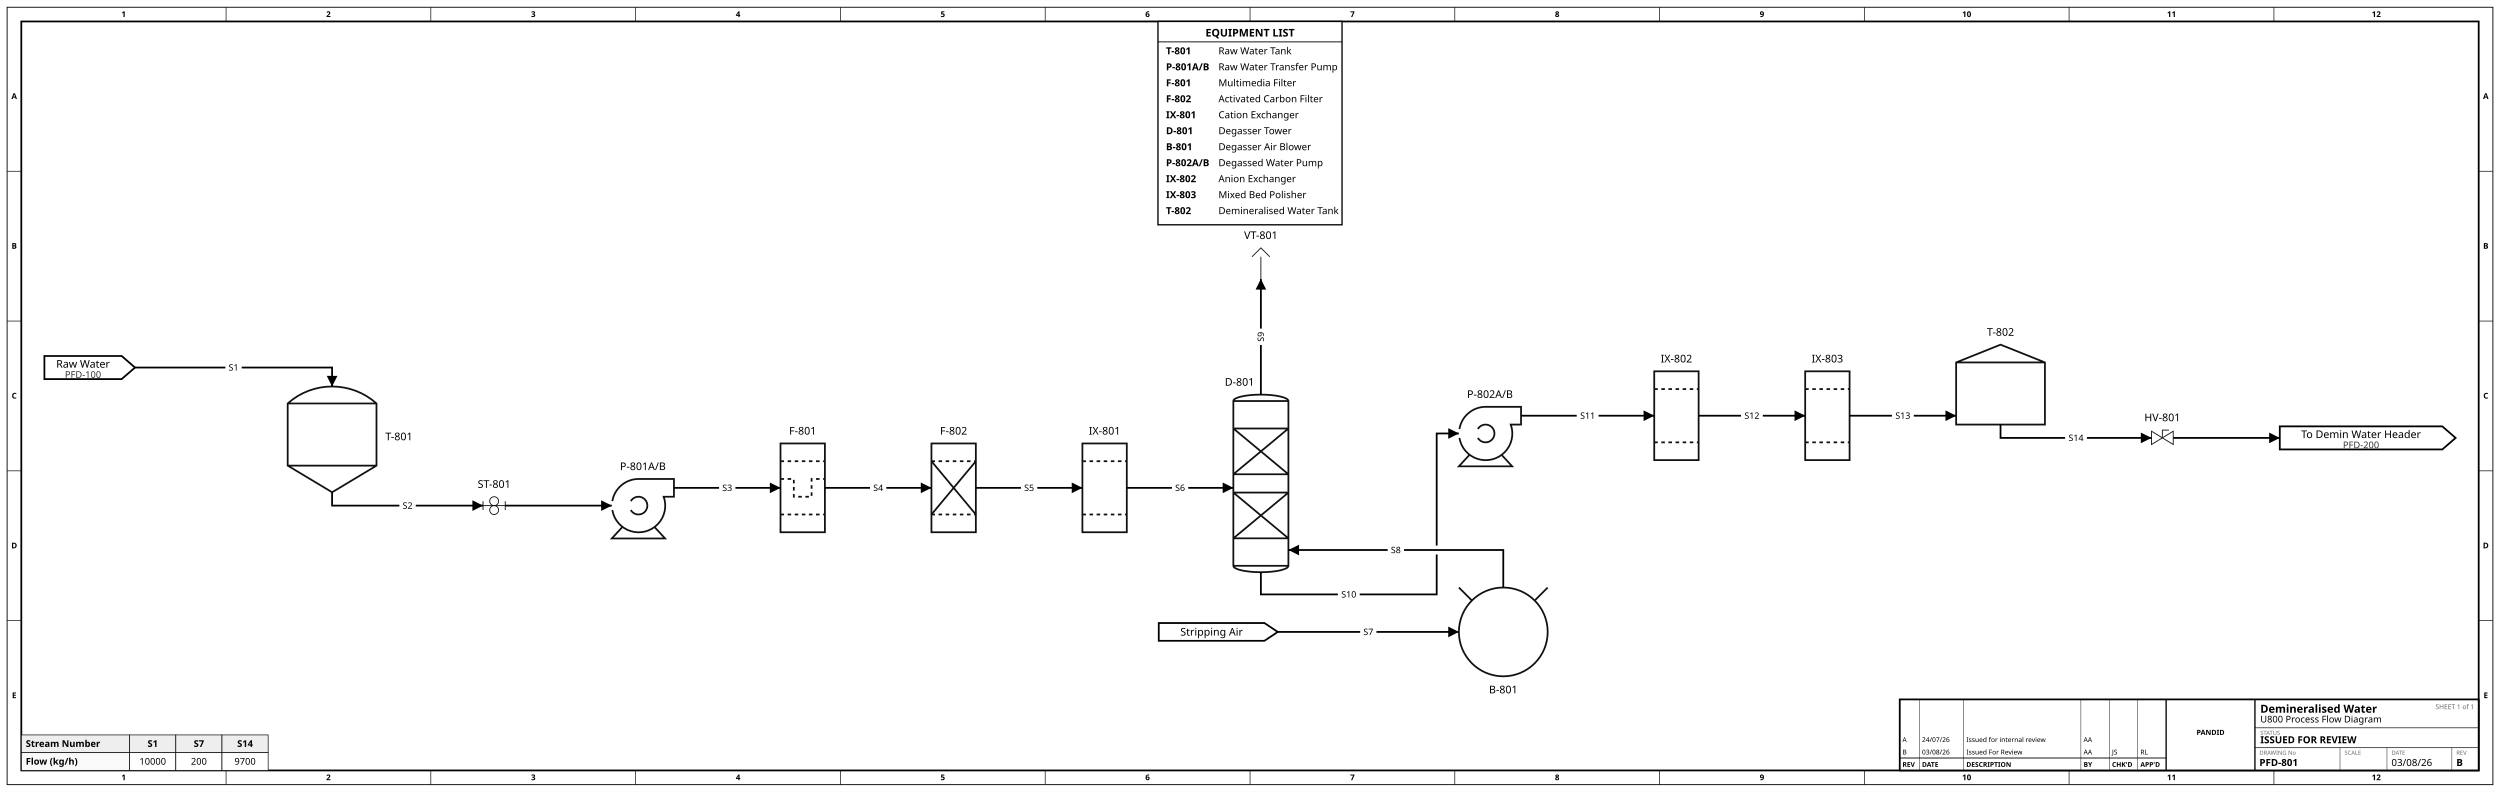
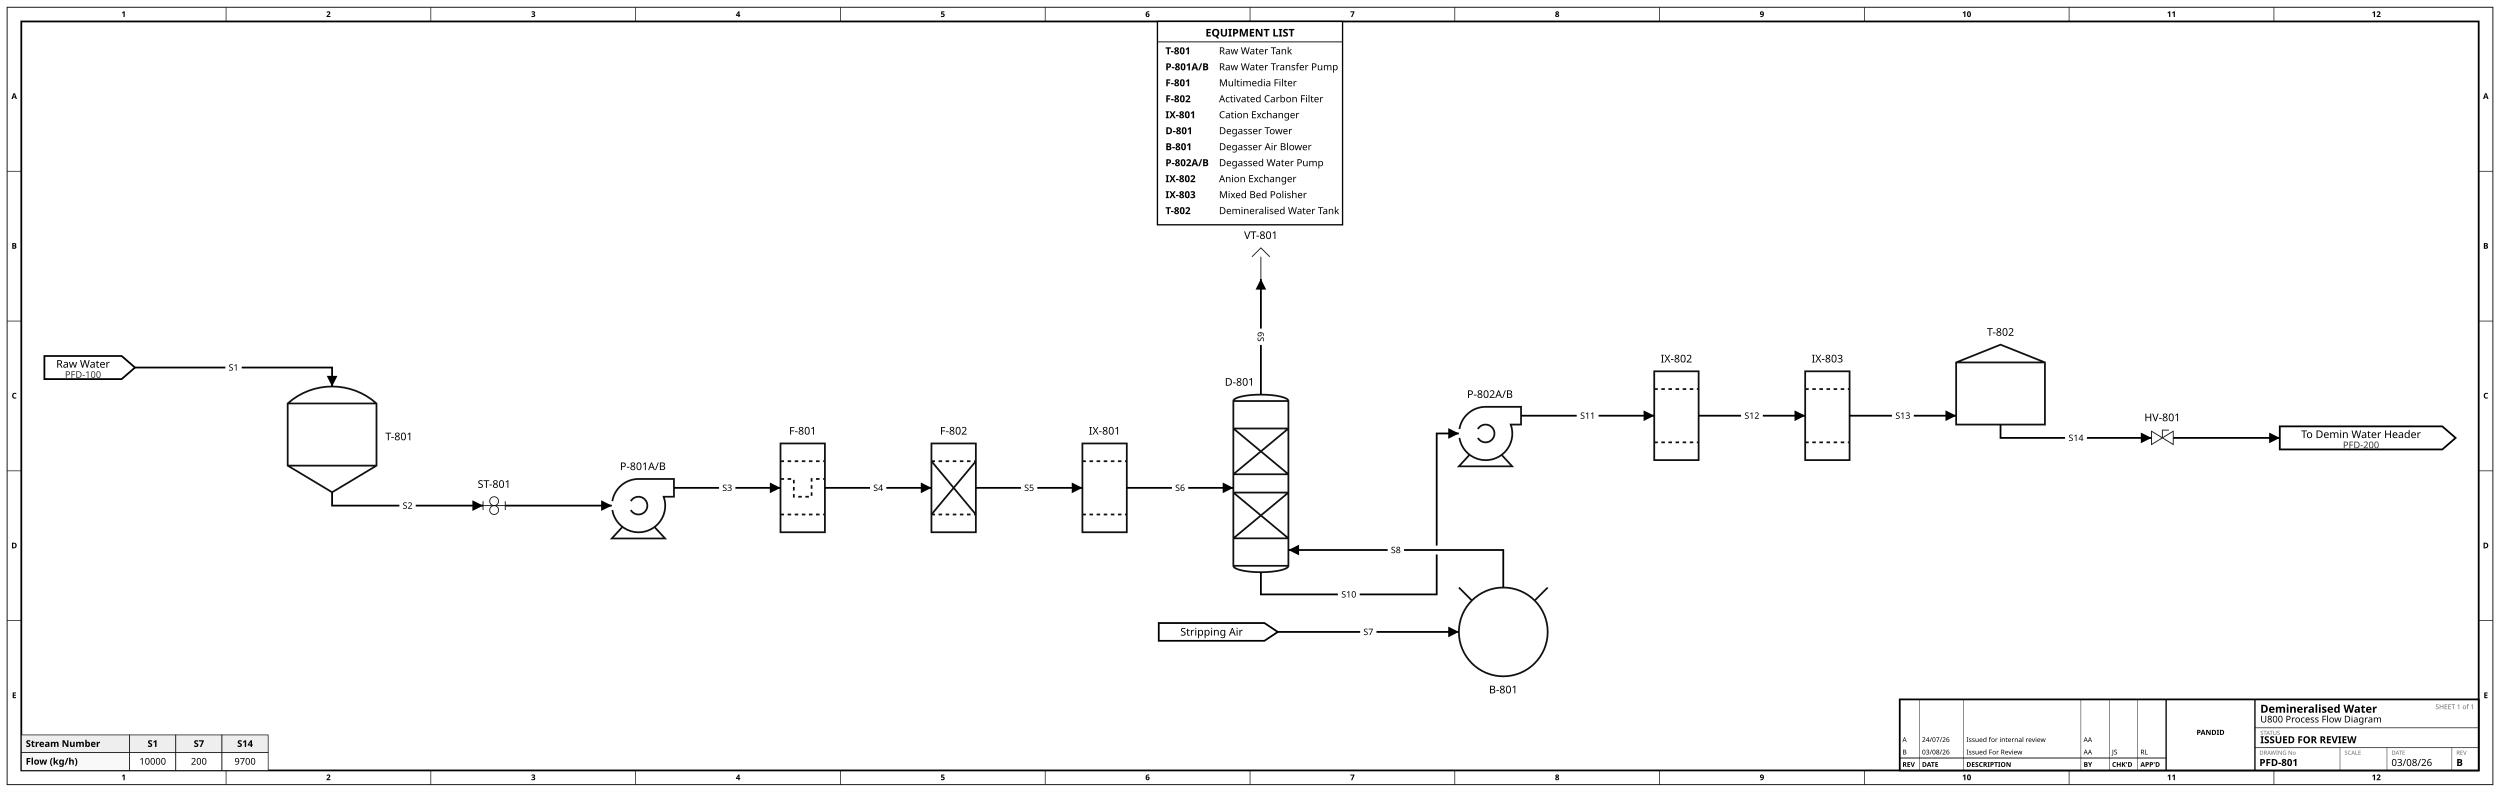
<svg xmlns="http://www.w3.org/2000/svg" width="2816" height="892" viewBox="-52.0 -221.5 2815.5 891.5">
  <rect x="-52.0" y="-221.5" width="2815.5" height="891.5" fill="white" />
  <rect x="-44.0" y="-213.5" width="2799.5" height="875.5" fill="none" stroke="black" stroke-width="1" />
  <rect x="-28.0" y="-197.5" width="2767.5" height="843.5" fill="none" stroke="black" stroke-width="2" />
  <text x="87.3" y="-202.5" font-family="sans-serif" font-size="9.0" text-anchor="middle" font-weight="bold" fill="black">1</text>
  <text x="87.3" y="657.0" font-family="sans-serif" font-size="9.0" text-anchor="middle" font-weight="bold" fill="black">1</text>
  <line x1="202.6" y1="-213.5" x2="202.6" y2="-197.5" stroke="black" stroke-width="0.75" />
  <line x1="202.6" y1="646.0" x2="202.6" y2="662.0" stroke="black" stroke-width="0.75" />
  <text x="317.9" y="-202.5" font-family="sans-serif" font-size="9.0" text-anchor="middle" font-weight="bold" fill="black">2</text>
  <text x="317.9" y="657.0" font-family="sans-serif" font-size="9.0" text-anchor="middle" font-weight="bold" fill="black">2</text>
  <line x1="433.2" y1="-213.5" x2="433.2" y2="-197.5" stroke="black" stroke-width="0.75" />
  <line x1="433.2" y1="646.0" x2="433.2" y2="662.0" stroke="black" stroke-width="0.75" />
  <text x="548.6" y="-202.5" font-family="sans-serif" font-size="9.0" text-anchor="middle" font-weight="bold" fill="black">3</text>
  <text x="548.6" y="657.0" font-family="sans-serif" font-size="9.0" text-anchor="middle" font-weight="bold" fill="black">3</text>
  <line x1="663.9" y1="-213.5" x2="663.9" y2="-197.5" stroke="black" stroke-width="0.75" />
  <line x1="663.9" y1="646.0" x2="663.9" y2="662.0" stroke="black" stroke-width="0.75" />
  <text x="779.2" y="-202.5" font-family="sans-serif" font-size="9.0" text-anchor="middle" font-weight="bold" fill="black">4</text>
  <text x="779.2" y="657.0" font-family="sans-serif" font-size="9.0" text-anchor="middle" font-weight="bold" fill="black">4</text>
  <line x1="894.5" y1="-213.5" x2="894.5" y2="-197.5" stroke="black" stroke-width="0.75" />
  <line x1="894.5" y1="646.0" x2="894.5" y2="662.0" stroke="black" stroke-width="0.75" />
  <text x="1009.8" y="-202.5" font-family="sans-serif" font-size="9.0" text-anchor="middle" font-weight="bold" fill="black">5</text>
  <text x="1009.8" y="657.0" font-family="sans-serif" font-size="9.0" text-anchor="middle" font-weight="bold" fill="black">5</text>
  <line x1="1125.1" y1="-213.5" x2="1125.1" y2="-197.5" stroke="black" stroke-width="0.75" />
  <line x1="1125.1" y1="646.0" x2="1125.1" y2="662.0" stroke="black" stroke-width="0.75" />
  <text x="1240.4" y="-202.5" font-family="sans-serif" font-size="9.0" text-anchor="middle" font-weight="bold" fill="black">6</text>
  <text x="1240.4" y="657.0" font-family="sans-serif" font-size="9.0" text-anchor="middle" font-weight="bold" fill="black">6</text>
  <line x1="1355.8" y1="-213.5" x2="1355.8" y2="-197.5" stroke="black" stroke-width="0.75" />
  <line x1="1355.8" y1="646.0" x2="1355.8" y2="662.0" stroke="black" stroke-width="0.75" />
  <text x="1471.1" y="-202.5" font-family="sans-serif" font-size="9.0" text-anchor="middle" font-weight="bold" fill="black">7</text>
  <text x="1471.1" y="657.0" font-family="sans-serif" font-size="9.0" text-anchor="middle" font-weight="bold" fill="black">7</text>
  <line x1="1586.4" y1="-213.5" x2="1586.4" y2="-197.5" stroke="black" stroke-width="0.75" />
  <line x1="1586.4" y1="646.0" x2="1586.4" y2="662.0" stroke="black" stroke-width="0.75" />
  <text x="1701.7" y="-202.5" font-family="sans-serif" font-size="9.0" text-anchor="middle" font-weight="bold" fill="black">8</text>
  <text x="1701.7" y="657.0" font-family="sans-serif" font-size="9.0" text-anchor="middle" font-weight="bold" fill="black">8</text>
  <line x1="1817.0" y1="-213.5" x2="1817.0" y2="-197.5" stroke="black" stroke-width="0.75" />
  <line x1="1817.0" y1="646.0" x2="1817.0" y2="662.0" stroke="black" stroke-width="0.75" />
  <text x="1932.3" y="-202.5" font-family="sans-serif" font-size="9.0" text-anchor="middle" font-weight="bold" fill="black">9</text>
  <text x="1932.3" y="657.0" font-family="sans-serif" font-size="9.0" text-anchor="middle" font-weight="bold" fill="black">9</text>
  <line x1="2047.6" y1="-213.5" x2="2047.6" y2="-197.5" stroke="black" stroke-width="0.75" />
  <line x1="2047.6" y1="646.0" x2="2047.6" y2="662.0" stroke="black" stroke-width="0.75" />
  <text x="2162.9" y="-202.5" font-family="sans-serif" font-size="9.0" text-anchor="middle" font-weight="bold" fill="black">10</text>
  <text x="2162.9" y="657.0" font-family="sans-serif" font-size="9.0" text-anchor="middle" font-weight="bold" fill="black">10</text>
  <line x1="2278.2" y1="-213.5" x2="2278.2" y2="-197.5" stroke="black" stroke-width="0.75" />
  <line x1="2278.2" y1="646.0" x2="2278.2" y2="662.0" stroke="black" stroke-width="0.75" />
  <text x="2393.6" y="-202.5" font-family="sans-serif" font-size="9.0" text-anchor="middle" font-weight="bold" fill="black">11</text>
  <text x="2393.6" y="657.0" font-family="sans-serif" font-size="9.0" text-anchor="middle" font-weight="bold" fill="black">11</text>
  <line x1="2508.9" y1="-213.5" x2="2508.9" y2="-197.5" stroke="black" stroke-width="0.75" />
  <line x1="2508.9" y1="646.0" x2="2508.9" y2="662.0" stroke="black" stroke-width="0.75" />
  <text x="2624.2" y="-202.5" font-family="sans-serif" font-size="9.0" text-anchor="middle" font-weight="bold" fill="black">12</text>
  <text x="2624.2" y="657.0" font-family="sans-serif" font-size="9.0" text-anchor="middle" font-weight="bold" fill="black">12</text>
  <text x="-36.0" y="-110.2" font-family="sans-serif" font-size="9.0" text-anchor="middle" font-weight="bold" fill="black">A</text>
  <text x="2747.5" y="-110.2" font-family="sans-serif" font-size="9.0" text-anchor="middle" font-weight="bold" fill="black">A</text>
  <line x1="-44.0" y1="-28.8" x2="-28.0" y2="-28.8" stroke="black" stroke-width="0.75" />
  <line x1="2739.5" y1="-28.8" x2="2755.5" y2="-28.8" stroke="black" stroke-width="0.75" />
  <text x="-36.0" y="58.5" font-family="sans-serif" font-size="9.0" text-anchor="middle" font-weight="bold" fill="black">B</text>
  <text x="2747.5" y="58.5" font-family="sans-serif" font-size="9.0" text-anchor="middle" font-weight="bold" fill="black">B</text>
  <line x1="-44.0" y1="139.9" x2="-28.0" y2="139.9" stroke="black" stroke-width="0.75" />
  <line x1="2739.5" y1="139.9" x2="2755.5" y2="139.9" stroke="black" stroke-width="0.75" />
  <text x="-36.0" y="227.2" font-family="sans-serif" font-size="9.0" text-anchor="middle" font-weight="bold" fill="black">C</text>
  <text x="2747.5" y="227.2" font-family="sans-serif" font-size="9.0" text-anchor="middle" font-weight="bold" fill="black">C</text>
  <line x1="-44.0" y1="308.6" x2="-28.0" y2="308.6" stroke="black" stroke-width="0.75" />
  <line x1="2739.5" y1="308.6" x2="2755.5" y2="308.6" stroke="black" stroke-width="0.75" />
  <text x="-36.0" y="395.9" font-family="sans-serif" font-size="9.0" text-anchor="middle" font-weight="bold" fill="black">D</text>
  <text x="2747.5" y="395.9" font-family="sans-serif" font-size="9.0" text-anchor="middle" font-weight="bold" fill="black">D</text>
  <line x1="-44.0" y1="477.3" x2="-28.0" y2="477.3" stroke="black" stroke-width="0.75" />
  <line x1="2739.5" y1="477.3" x2="2755.5" y2="477.3" stroke="black" stroke-width="0.75" />
  <text x="-36.0" y="564.6" font-family="sans-serif" font-size="9.0" text-anchor="middle" font-weight="bold" fill="black">E</text>
  <text x="2747.5" y="564.6" font-family="sans-serif" font-size="9.0" text-anchor="middle" font-weight="bold" fill="black">E</text>
-   <rect x="1252.1" y="-197.5" width="207.3" height="229.0" fill="white" stroke="black" stroke-width="1.5" />
+   <rect x="1251.5" y="-197.5" width="208.5" height="229.0" fill="white" stroke="black" stroke-width="1.5" />
  <text x="1355.8" y="-180.5" font-family="sans-serif" font-size="12.0" text-anchor="middle" font-weight="bold" fill="black">EQUIPMENT LIST</text>
-   <line x1="1252.1" y1="-174.5" x2="1459.4" y2="-174.5" stroke="black" stroke-width="1" />
-   <text x="1261.1" y="-160.5" font-family="sans-serif" font-size="11.0" text-anchor="start" font-weight="bold" fill="black">T-801</text>
-   <text x="1320.2" y="-160.5" font-family="sans-serif" font-size="11.0" text-anchor="start" fill="black">Raw Water Tank</text>
-   <text x="1261.1" y="-142.5" font-family="sans-serif" font-size="11.0" text-anchor="start" font-weight="bold" fill="black">P-801A/B</text>
-   <text x="1320.2" y="-142.5" font-family="sans-serif" font-size="11.0" text-anchor="start" fill="black">Raw Water Transfer Pump</text>
-   <text x="1261.1" y="-124.5" font-family="sans-serif" font-size="11.0" text-anchor="start" font-weight="bold" fill="black">F-801</text>
-   <text x="1320.2" y="-124.5" font-family="sans-serif" font-size="11.0" text-anchor="start" fill="black">Multimedia Filter</text>
-   <text x="1261.1" y="-106.5" font-family="sans-serif" font-size="11.0" text-anchor="start" font-weight="bold" fill="black">F-802</text>
-   <text x="1320.2" y="-106.5" font-family="sans-serif" font-size="11.0" text-anchor="start" fill="black">Activated Carbon Filter</text>
-   <text x="1261.1" y="-88.5" font-family="sans-serif" font-size="11.0" text-anchor="start" font-weight="bold" fill="black">IX-801</text>
-   <text x="1320.2" y="-88.5" font-family="sans-serif" font-size="11.0" text-anchor="start" fill="black">Cation Exchanger</text>
-   <text x="1261.1" y="-70.5" font-family="sans-serif" font-size="11.0" text-anchor="start" font-weight="bold" fill="black">D-801</text>
-   <text x="1320.2" y="-70.5" font-family="sans-serif" font-size="11.0" text-anchor="start" fill="black">Degasser Tower</text>
-   <text x="1261.1" y="-52.5" font-family="sans-serif" font-size="11.0" text-anchor="start" font-weight="bold" fill="black">B-801</text>
-   <text x="1320.2" y="-52.5" font-family="sans-serif" font-size="11.0" text-anchor="start" fill="black">Degasser Air Blower</text>
-   <text x="1261.1" y="-34.5" font-family="sans-serif" font-size="11.0" text-anchor="start" font-weight="bold" fill="black">P-802A/B</text>
-   <text x="1320.2" y="-34.5" font-family="sans-serif" font-size="11.0" text-anchor="start" fill="black">Degassed Water Pump</text>
-   <text x="1261.1" y="-16.5" font-family="sans-serif" font-size="11.0" text-anchor="start" font-weight="bold" fill="black">IX-802</text>
-   <text x="1320.2" y="-16.5" font-family="sans-serif" font-size="11.0" text-anchor="start" fill="black">Anion Exchanger</text>
-   <text x="1261.1" y="1.5" font-family="sans-serif" font-size="11.0" text-anchor="start" font-weight="bold" fill="black">IX-803</text>
-   <text x="1320.2" y="1.5" font-family="sans-serif" font-size="11.0" text-anchor="start" fill="black">Mixed Bed Polisher</text>
-   <text x="1261.1" y="19.5" font-family="sans-serif" font-size="11.0" text-anchor="start" font-weight="bold" fill="black">T-802</text>
-   <text x="1320.2" y="19.5" font-family="sans-serif" font-size="11.0" text-anchor="start" fill="black">Demineralised Water Tank</text>
+   <line x1="1251.5" y1="-174.5" x2="1460.0" y2="-174.5" stroke="black" stroke-width="1" />
+   <text x="1260.5" y="-160.5" font-family="sans-serif" font-size="11.0" text-anchor="start" font-weight="bold" fill="black">T-801</text>
+   <text x="1320.8" y="-160.5" font-family="sans-serif" font-size="11.0" text-anchor="start" fill="black">Raw Water Tank</text>
+   <text x="1260.5" y="-142.5" font-family="sans-serif" font-size="11.0" text-anchor="start" font-weight="bold" fill="black">P-801A/B</text>
+   <text x="1320.8" y="-142.5" font-family="sans-serif" font-size="11.0" text-anchor="start" fill="black">Raw Water Transfer Pump</text>
+   <text x="1260.5" y="-124.5" font-family="sans-serif" font-size="11.0" text-anchor="start" font-weight="bold" fill="black">F-801</text>
+   <text x="1320.8" y="-124.5" font-family="sans-serif" font-size="11.0" text-anchor="start" fill="black">Multimedia Filter</text>
+   <text x="1260.5" y="-106.5" font-family="sans-serif" font-size="11.0" text-anchor="start" font-weight="bold" fill="black">F-802</text>
+   <text x="1320.8" y="-106.5" font-family="sans-serif" font-size="11.0" text-anchor="start" fill="black">Activated Carbon Filter</text>
+   <text x="1260.5" y="-88.5" font-family="sans-serif" font-size="11.0" text-anchor="start" font-weight="bold" fill="black">IX-801</text>
+   <text x="1320.8" y="-88.5" font-family="sans-serif" font-size="11.0" text-anchor="start" fill="black">Cation Exchanger</text>
+   <text x="1260.5" y="-70.5" font-family="sans-serif" font-size="11.0" text-anchor="start" font-weight="bold" fill="black">D-801</text>
+   <text x="1320.8" y="-70.5" font-family="sans-serif" font-size="11.0" text-anchor="start" fill="black">Degasser Tower</text>
+   <text x="1260.5" y="-52.5" font-family="sans-serif" font-size="11.0" text-anchor="start" font-weight="bold" fill="black">B-801</text>
+   <text x="1320.8" y="-52.5" font-family="sans-serif" font-size="11.0" text-anchor="start" fill="black">Degasser Air Blower</text>
+   <text x="1260.5" y="-34.5" font-family="sans-serif" font-size="11.0" text-anchor="start" font-weight="bold" fill="black">P-802A/B</text>
+   <text x="1320.8" y="-34.5" font-family="sans-serif" font-size="11.0" text-anchor="start" fill="black">Degassed Water Pump</text>
+   <text x="1260.5" y="-16.5" font-family="sans-serif" font-size="11.0" text-anchor="start" font-weight="bold" fill="black">IX-802</text>
+   <text x="1320.8" y="-16.5" font-family="sans-serif" font-size="11.0" text-anchor="start" fill="black">Anion Exchanger</text>
+   <text x="1260.5" y="1.5" font-family="sans-serif" font-size="11.0" text-anchor="start" font-weight="bold" fill="black">IX-803</text>
+   <text x="1320.8" y="1.5" font-family="sans-serif" font-size="11.0" text-anchor="start" fill="black">Mixed Bed Polisher</text>
+   <text x="1260.5" y="19.5" font-family="sans-serif" font-size="11.0" text-anchor="start" font-weight="bold" fill="black">T-802</text>
+   <text x="1320.8" y="19.5" font-family="sans-serif" font-size="11.0" text-anchor="start" fill="black">Demineralised Water Tank</text>
  <g id="stream_table">
    <rect x="-28.0" y="606.0" width="122.0" height="20.0" fill="#eee" stroke="black" stroke-width="0.75" />
    <text x="-23.0" y="619.5" font-family="sans-serif" font-size="10.5" font-weight="bold" text-anchor="start">Stream Number</text>
    <rect x="94.0" y="606.0" width="52.0" height="20.0" fill="#eee" stroke="black" stroke-width="0.75" />
    <text x="120.0" y="619.5" font-family="sans-serif" font-size="10.5" font-weight="bold" text-anchor="middle">S1</text>
    <rect x="146.0" y="606.0" width="52.0" height="20.0" fill="#eee" stroke="black" stroke-width="0.75" />
    <text x="172.0" y="619.5" font-family="sans-serif" font-size="10.5" font-weight="bold" text-anchor="middle">S7</text>
    <rect x="198.0" y="606.0" width="52.0" height="20.0" fill="#eee" stroke="black" stroke-width="0.75" />
    <text x="224.0" y="619.5" font-family="sans-serif" font-size="10.5" font-weight="bold" text-anchor="middle">S14</text>
    <rect x="-28.0" y="626.0" width="122.0" height="20.0" fill="#f9f9f9" stroke="black" stroke-width="0.75" />
    <text x="-23.0" y="639.5" font-family="sans-serif" font-size="10.5" font-weight="bold" text-anchor="start">Flow (kg/h)</text>
    <rect x="94.0" y="626.0" width="52.0" height="20.0" fill="white" stroke="black" stroke-width="0.75" />
    <text x="120.0" y="639.5" font-family="sans-serif" font-size="10.5" text-anchor="middle">10000</text>
    <rect x="146.0" y="626.0" width="52.0" height="20.0" fill="white" stroke="black" stroke-width="0.75" />
    <text x="172.0" y="639.5" font-family="sans-serif" font-size="10.5" text-anchor="middle">200</text>
    <rect x="198.0" y="626.0" width="52.0" height="20.0" fill="white" stroke="black" stroke-width="0.75" />
    <text x="224.0" y="639.5" font-family="sans-serif" font-size="10.5" text-anchor="middle">9700</text>
  </g>
  <rect x="2087.5" y="566.0" width="652.0" height="80.0" fill="white" stroke="black" stroke-width="2" />
  <line x1="2387.5" y1="566.0" x2="2387.5" y2="646.0" stroke="black" stroke-width="1.5" />
  <line x1="2487.5" y1="566.0" x2="2487.5" y2="646.0" stroke="black" stroke-width="1.5" />
  <line x1="2087.5" y1="632.0" x2="2387.5" y2="632.0" stroke="black" stroke-width="1" />
  <line x1="2109.5" y1="566.0" x2="2109.5" y2="646.0" stroke="black" stroke-width="0.5" />
  <line x1="2159.5" y1="566.0" x2="2159.5" y2="646.0" stroke="black" stroke-width="0.5" />
  <line x1="2291.5" y1="566.0" x2="2291.5" y2="646.0" stroke="black" stroke-width="0.5" />
  <line x1="2323.5" y1="566.0" x2="2323.5" y2="646.0" stroke="black" stroke-width="0.5" />
  <line x1="2355.5" y1="566.0" x2="2355.5" y2="646.0" stroke="black" stroke-width="0.5" />
  <text x="2090.5" y="642.0" font-family="sans-serif" font-size="7.5" text-anchor="start" font-weight="bold" fill="black">REV</text>
  <text x="2112.5" y="642.0" font-family="sans-serif" font-size="7.5" text-anchor="start" font-weight="bold" fill="black">DATE</text>
  <text x="2162.5" y="642.0" font-family="sans-serif" font-size="7.5" text-anchor="start" font-weight="bold" fill="black">DESCRIPTION</text>
  <text x="2294.5" y="642.0" font-family="sans-serif" font-size="7.5" text-anchor="start" font-weight="bold" fill="black">BY</text>
  <text x="2326.5" y="642.0" font-family="sans-serif" font-size="7.5" text-anchor="start" font-weight="bold" fill="black">CHK'D</text>
  <text x="2358.5" y="642.0" font-family="sans-serif" font-size="7.5" text-anchor="start" font-weight="bold" fill="black">APP'D</text>
  <text x="2090.5" y="628.0" font-family="sans-serif" font-size="7.5" text-anchor="start" fill="black">B</text>
  <text x="2112.5" y="628.0" font-family="sans-serif" font-size="7.5" text-anchor="start" fill="black">03/08/26</text>
  <text x="2162.5" y="628.0" font-family="sans-serif" font-size="7.5" text-anchor="start" fill="black">Issued For Review</text>
  <text x="2294.5" y="628.0" font-family="sans-serif" font-size="7.5" text-anchor="start" fill="black">AA</text>
  <text x="2326.5" y="628.0" font-family="sans-serif" font-size="7.5" text-anchor="start" fill="black">JS</text>
  <text x="2358.5" y="628.0" font-family="sans-serif" font-size="7.5" text-anchor="start" fill="black">RL</text>
  <text x="2090.5" y="614.0" font-family="sans-serif" font-size="7.5" text-anchor="start" fill="black">A</text>
  <text x="2112.5" y="614.0" font-family="sans-serif" font-size="7.5" text-anchor="start" fill="black">24/07/26</text>
  <text x="2162.5" y="614.0" font-family="sans-serif" font-size="7.5" text-anchor="start" fill="black">Issued for internal review</text>
  <text x="2294.5" y="614.0" font-family="sans-serif" font-size="7.5" text-anchor="start" fill="black">AA</text>
  <text x="2326.5" y="614.0" font-family="sans-serif" font-size="7.5" text-anchor="start" fill="black" />
  <text x="2358.5" y="614.0" font-family="sans-serif" font-size="7.5" text-anchor="start" fill="black" />
  <text x="2437.5" y="606.0" font-family="sans-serif" font-size="8.0" text-anchor="middle" font-weight="bold" fill="black">PANDID</text>
  <line x1="2487.5" y1="598.0" x2="2739.5" y2="598.0" stroke="black" stroke-width="0.75" />
  <line x1="2487.5" y1="620.4" x2="2739.5" y2="620.4" stroke="black" stroke-width="0.75" />
  <text x="2493.5" y="581.0" font-family="sans-serif" font-size="12.5" text-anchor="start" font-weight="bold" fill="black">Demineralised Water</text>
  <text x="2493.5" y="592.0" font-family="sans-serif" font-size="10.5" text-anchor="start" fill="black">U800 Process Flow Diagram</text>
  <text x="2734.5" y="577.0" font-family="sans-serif" font-size="7.5" text-anchor="end" fill="#666">SHEET 1 of 1</text>
  <text x="2493.5" y="606.0" font-family="sans-serif" font-size="6.5" text-anchor="start" fill="#666">STATUS</text>
  <text x="2493.5" y="615.4" font-family="sans-serif" font-size="11.0" text-anchor="start" font-weight="bold" fill="black">ISSUED FOR REVIEW</text>
  <text x="2492.5" y="628.4" font-family="sans-serif" font-size="6.5" text-anchor="start" fill="#666">DRAWING No</text>
  <text x="2492.5" y="641.0" font-family="sans-serif" font-size="11.0" text-anchor="start" font-weight="bold" fill="black">PFD-801</text>
  <line x1="2583.3" y1="620.4" x2="2583.3" y2="646.0" stroke="black" stroke-width="0.5" />
  <text x="2588.3" y="628.4" font-family="sans-serif" font-size="6.5" text-anchor="start" fill="#666">SCALE</text>
  <line x1="2636.2" y1="620.4" x2="2636.2" y2="646.0" stroke="black" stroke-width="0.5" />
  <text x="2641.2" y="628.4" font-family="sans-serif" font-size="6.5" text-anchor="start" fill="#666">DATE</text>
  <text x="2641.2" y="641.0" font-family="sans-serif" font-size="11.0" text-anchor="start" fill="black">03/08/26</text>
  <line x1="2709.3" y1="620.4" x2="2709.3" y2="646.0" stroke="black" stroke-width="0.5" />
  <text x="2714.3" y="628.4" font-family="sans-serif" font-size="6.5" text-anchor="start" fill="#666">REV</text>
  <text x="2714.3" y="641.0" font-family="sans-serif" font-size="11.0" text-anchor="start" font-weight="bold" fill="black">B</text>
  <defs>
    <marker id="arrow_black" viewBox="0 0 10 10" refX="10" refY="5" markerWidth="12" markerHeight="12" markerUnits="userSpaceOnUse" orient="auto-start-reverse">
      <path d="M 0 0 L 10 5 L 0 10 z" fill="black" />
    </marker>
    <symbol id="sym_blower" viewBox="0 0 100.0 100.0" overflow="visible">
      <ellipse cx="50.0" cy="50.0" rx="50.0" ry="50.0" fill="white" stroke="#111" stroke-width="2.0" />
      <path d="M 0.0 0.0 L 14.5 14.5 M 100.0 0.0 L 85.5 14.5" fill="none" stroke="#111" stroke-width="2.0" />
    </symbol>
    <symbol id="sym_column_packed" viewBox="0 0 62.0 200.0" overflow="visible">
      <path d="M 62 7.216 L 62 192.784 A 31 7.216 0 0 1 31 200 A 31 7.216 0 0 1 0 192.784 L 0 7.216 A 31 7.216 0 0 1 31 0 A 31 7.216 0 0 1 62 7.216 Z M 0 7.216 L 62 7.216 M 0 192.784 L 62 192.784 M 0 89.691 L 62 89.691 M 0 110.309 L 62 110.309 M 0 38.144 L 62 38.144 M 0 161.856 L 62 161.856 M 62 38.144 L 0 89.691 M 62 89.691 L 0 38.144 M 62 110.309 L 0 161.856 M 62 161.856 L 0 110.309" fill="white" stroke="#111" stroke-width="2" />
    </symbol>
    <symbol id="sym_filter" viewBox="0 0 50.0 100.0" overflow="visible">
      <rect x="0.0" y="0.0" width="50.0" height="100.0" fill="white" stroke="#111" stroke-width="2.0" />
      <path d="M 0.0 20.0 L 50.0 20.0 M 0.0 80.0 L 50.0 80.0 M 0.0 40.0 L 15.0 40.0 L 15.0 60.0 L 35.0 60.0 L 35.0 40.0 L 50.0 40.0" fill="none" stroke="#111" stroke-width="2.0" stroke-dasharray="4 4" />
    </symbol>
    <symbol id="sym_filter_fixed_bed" viewBox="0 0 50.0 100.0" overflow="visible">
      <rect x="0.0" y="0.0" width="50.0" height="100.0" fill="white" stroke="#111" stroke-width="2.0" />
      <path d="M 0.0 20.0 L 50.0 80.0 M 50.0 20.0 L 0.0 80.0" fill="none" stroke="#111" stroke-width="2.0" />
      <path d="M 0.0 20.0 L 50.0 20.0 M 0.0 80.0 L 50.0 80.0" fill="none" stroke="#111" stroke-width="2.0" stroke-dasharray="4 4" />
    </symbol>
    <symbol id="sym_filter_ion_exchange" viewBox="0 0 50.0 100.0" overflow="visible">
      <rect x="0.0" y="0.0" width="50.0" height="100.0" fill="white" stroke="#111" stroke-width="2.0" />
      <path d="M 0.0 20.0 L 50.0 20.0 M 0.0 80.0 L 50.0 80.0" fill="none" stroke="#111" stroke-width="2.0" stroke-dasharray="4 4" />
    </symbol>
    <symbol id="sym_fitting_strainer_duplex" viewBox="0 0 25.0 20.0" overflow="visible">
      <g transform="scale(0.5)">
        <ellipse cx="25.0" cy="30.0" rx="10.0" ry="10.0" fill="white" stroke="#111" stroke-width="2" />
        <ellipse cx="25.0" cy="10.0" rx="10.0" ry="10.0" fill="white" stroke="#111" stroke-width="2" />
        <path d="M 0.0 20.0 L 50.0 20.0 M 50.0 10.0 L 50.0 30.0 M 0.0 10.0 L 0.0 30.0" fill="none" stroke="#111" stroke-width="2" />
      </g>
    </symbol>
    <symbol id="sym_pump" viewBox="0 0 70.0 67.0" overflow="visible">
      <path d="M 12.0 54.0 L 0.0 67.0 L 60.0 67.0 L 48.0 54.0" fill="white" stroke="#111" stroke-width="2.0" />
      <path d="M 0.6 25.0 A 30.0 30.0 0.0 0 1 30.0 0.0 L 70.0 0.0 L 70.0 20.0 L 58.45 20.0 A 30.0 30.0 0.0 0 1 51.859 50.83 A 30.0 30.0 0.0 0 1 21.341 58.742 A 30.0 30.0 0.0 0 1 0.6 35.0" fill="white" stroke="#111" stroke-width="2.0" />
      <path d="M 21.4 25.0 A 10.0 10.0 0.0 1 1 21.4 35.0" fill="none" stroke="#111" stroke-width="2.0" />
    </symbol>
    <symbol id="sym_tank_conical" viewBox="0 0 100.0 90.0" overflow="visible">
      <path d="M 0.0 20.0 L 0.0 90.0 L 100.0 90.0 L 100.0 20.0 L 50.0 0.0 Z M 0.0 20.0 L 100.0 20.0" fill="white" stroke="#111" stroke-width="2.0" />
    </symbol>
    <symbol id="sym_tank_dished_roof_conical_bottom" viewBox="0 0 100.0 125.5" overflow="visible">
      <path d="M 0.0 95.46 L 0.0 25.46 A 75.0 75.0 0.0 0 1 100.0 25.46 L 100.0 95.46 L 50.0 125.46 Z M 0.0 25.46 L 100.0 25.46 M 0.0 95.46 L 100.0 95.46" fill="white" stroke="#111" stroke-width="2.0" />
    </symbol>
    <symbol id="sym_valve_manual" viewBox="0 0 24.5 16.2" overflow="visible">
      <g transform="scale(0.25)">
        <path d="M 0.0 65.0 L 0.0 5.0 L 98.0 65.0 L 98.0 5.0 Z" fill="white" stroke="#111" stroke-width="4" />
        <path d="M 49.0 35.0 L 49.0 0.0 L 79.0 0.0" fill="none" stroke="#111" stroke-width="4" />
      </g>
    </symbol>
    <symbol id="sym_vent" viewBox="0 0 20.0 35.0" overflow="visible">
      <g transform="scale(0.25)">
        <path d="M 40.0 40.0 L 40.0 140.0 M 0.0 40.0 L 40.0 0.0 L 80.0 40.0" fill="none" stroke="#111" stroke-width="4" />
      </g>
    </symbol>
  </defs>
  <g id="units">
    <polygon points="-2.0,179.25 85.0,179.25 100.0,192.25 85.0,205.25 -2.0,205.25" fill="transparent" stroke="black" stroke-width="2" />
    <text x="41.5" y="188.25" font-family="sans-serif" font-size="12" text-anchor="middle" dominant-baseline="middle">Raw Water</text>
    <text x="41.5" y="200.25" font-family="sans-serif" font-size="10.5" text-anchor="middle" dominant-baseline="middle" fill="#333">PFD-100</text>
    <use href="#sym_tank_dished_roof_conical_bottom" x="272" y="207.25" width="100.0" height="125.5" />
    <use href="#sym_fitting_strainer_duplex" x="492" y="337.75" width="25.0" height="20.0" />
    <use href="#sym_pump" x="637" y="317.75" width="70.0" height="67.0" />
    <use href="#sym_filter" x="827" y="277.75" width="50.0" height="100.0" />
    <use href="#sym_filter_fixed_bed" x="997" y="277.75" width="50.0" height="100.0" />
    <use href="#sym_filter_ion_exchange" x="1167" y="277.75" width="50.0" height="100.0" />
    <use href="#sym_column_packed" x="1337" y="222.75" width="62.0" height="200.0" />
    <polygon points="1253.0,480.0 1372.0,480.0 1387.0,490.0 1372.0,500.0 1253.0,500.0" fill="transparent" stroke="black" stroke-width="2" />
    <text x="1312.5" y="490.0" font-family="sans-serif" font-size="12" text-anchor="middle" dominant-baseline="middle">Stripping Air</text>
    <use href="#sym_blower" x="1591" y="440" width="100.0" height="100.0" />
    <use href="#sym_vent" x="1358" y="57.5" width="20.0" height="35.0" />
    <use href="#sym_pump" x="1591" y="236.5" width="70.0" height="67.0" />
    <use href="#sym_filter_ion_exchange" x="1811" y="196.5" width="50.0" height="100.0" />
    <use href="#sym_filter_ion_exchange" x="1981" y="196.5" width="50.0" height="100.0" />
    <use href="#sym_tank_conical" x="2151" y="166.5" width="100.0" height="90.0" />
    <use href="#sym_valve_manual" x="2371" y="262.7" width="24.5" height="16.2" />
    <polygon points="2515.5,258.5 2698.5,258.5 2713.5,271.5 2698.5,284.5 2515.5,284.5" fill="transparent" stroke="black" stroke-width="2" />
    <text x="2607.0" y="267.5" font-family="sans-serif" font-size="12" text-anchor="middle" dominant-baseline="middle">To Demin Water Header</text>
    <text x="2607.0" y="279.5" font-family="sans-serif" font-size="10.5" text-anchor="middle" dominant-baseline="middle" fill="#333">PFD-200</text>
  </g>
  <g id="streams">
    <path d="M 100.0,192.25 L 322.0,192.25 L 322.0,213.65" fill="none" stroke="black" stroke-width="2" marker-end="url(#arrow_black)" />
    <path d="M 322.0,332.75 L 322.0,347.75 L 492.0,347.75" fill="none" stroke="black" stroke-width="2" marker-end="url(#arrow_black)" />
    <path d="M 517.0,347.75 L 637.0,347.75" fill="none" stroke="black" stroke-width="2" marker-end="url(#arrow_black)" />
    <path d="M 707.0,327.75 L 827.0,327.75" fill="none" stroke="black" stroke-width="2" marker-end="url(#arrow_black)" />
    <path d="M 877.0,327.75 L 997.0,327.75" fill="none" stroke="black" stroke-width="2" marker-end="url(#arrow_black)" />
    <path d="M 1047.0,327.75 L 1167.0,327.75" fill="none" stroke="black" stroke-width="2" marker-end="url(#arrow_black)" />
    <path d="M 1217.0,327.75 L 1337.0,327.75" fill="none" stroke="black" stroke-width="2" marker-end="url(#arrow_black)" />
    <path d="M 1387.0,490.0 L 1591.0,490.0" fill="none" stroke="black" stroke-width="2" marker-end="url(#arrow_black)" />
    <path d="M 1641.0,440.0 L 1641.0,397.75 L 1399.0,397.75" fill="none" stroke="black" stroke-width="2" marker-end="url(#arrow_black)" />
    <path d="M 1368.0,222.75 L 1368.0,92.5" fill="none" stroke="black" stroke-width="2" marker-end="url(#arrow_black)" />
    <path d="M 1368.0,422.75 L 1368.0,447.75 L 1566.0,447.75 L 1566.0,402.75 M 1566.0,392.75 L 1566.0,266.5 L 1591.0,266.5" fill="none" stroke="black" stroke-width="2" marker-end="url(#arrow_black)" />
    <path d="M 1661.0,246.5 L 1811.0,246.5" fill="none" stroke="black" stroke-width="2" marker-end="url(#arrow_black)" />
    <path d="M 1861.0,246.5 L 1981.0,246.5" fill="none" stroke="black" stroke-width="2" marker-end="url(#arrow_black)" />
    <path d="M 2031.0,246.5 L 2151.0,246.5" fill="none" stroke="black" stroke-width="2" marker-end="url(#arrow_black)" />
    <path d="M 2201.0,256.5 L 2201.0,271.5 L 2371.0,271.5" fill="none" stroke="black" stroke-width="2" marker-end="url(#arrow_black)" />
    <path d="M 2395.5,271.5 L 2515.5,271.5" fill="none" stroke="black" stroke-width="2" marker-end="url(#arrow_black)" />
    <rect x="201.8" y="185.8" width="18.4" height="13.0" fill="white" />
    <text x="211.0" y="192.2" font-family="sans-serif" font-size="10" text-anchor="middle" dominant-baseline="middle" fill="black">S1</text>
    <rect x="397.8" y="341.2" width="18.4" height="13.0" fill="white" />
    <text x="407.0" y="347.8" font-family="sans-serif" font-size="10" text-anchor="middle" dominant-baseline="middle" fill="black">S2</text>
    <rect x="757.8" y="321.2" width="18.4" height="13.0" fill="white" />
    <text x="767.0" y="327.8" font-family="sans-serif" font-size="10" text-anchor="middle" dominant-baseline="middle" fill="black">S3</text>
    <rect x="927.8" y="321.2" width="18.4" height="13.0" fill="white" />
    <text x="937.0" y="327.8" font-family="sans-serif" font-size="10" text-anchor="middle" dominant-baseline="middle" fill="black">S4</text>
    <rect x="1097.8" y="321.2" width="18.4" height="13.0" fill="white" />
    <text x="1107.0" y="327.8" font-family="sans-serif" font-size="10" text-anchor="middle" dominant-baseline="middle" fill="black">S5</text>
    <rect x="1267.8" y="321.2" width="18.4" height="13.0" fill="white" />
    <text x="1277.0" y="327.8" font-family="sans-serif" font-size="10" text-anchor="middle" dominant-baseline="middle" fill="black">S6</text>
    <rect x="1479.8" y="483.5" width="18.4" height="13.0" fill="white" />
    <text x="1489.0" y="490.0" font-family="sans-serif" font-size="10" text-anchor="middle" dominant-baseline="middle" fill="black">S7</text>
    <rect x="1510.8" y="391.2" width="18.4" height="13.0" fill="white" />
    <text x="1520.0" y="397.8" font-family="sans-serif" font-size="10" text-anchor="middle" dominant-baseline="middle" fill="black">S8</text>
    <rect x="1361.5" y="148.4" width="13.0" height="18.4" fill="white" />
    <text x="1368.0" y="157.6" font-family="sans-serif" font-size="10" text-anchor="middle" dominant-baseline="middle" fill="black" transform="rotate(-90, 1368.0, 157.6)">S9</text>
    <rect x="1454.7" y="441.2" width="24.6" height="13.0" fill="white" />
    <text x="1467.0" y="447.8" font-family="sans-serif" font-size="10" text-anchor="middle" dominant-baseline="middle" fill="black">S10</text>
    <rect x="1723.7" y="240.0" width="24.6" height="13.0" fill="white" />
    <text x="1736.0" y="246.5" font-family="sans-serif" font-size="10" text-anchor="middle" dominant-baseline="middle" fill="black">S11</text>
    <rect x="1908.7" y="240.0" width="24.6" height="13.0" fill="white" />
    <text x="1921.0" y="246.5" font-family="sans-serif" font-size="10" text-anchor="middle" dominant-baseline="middle" fill="black">S12</text>
    <rect x="2078.7" y="240.0" width="24.6" height="13.0" fill="white" />
    <text x="2091.0" y="246.5" font-family="sans-serif" font-size="10" text-anchor="middle" dominant-baseline="middle" fill="black">S13</text>
    <rect x="2273.7" y="265.0" width="24.6" height="13.0" fill="white" />
    <text x="2286.0" y="271.5" font-family="sans-serif" font-size="10" text-anchor="middle" dominant-baseline="middle" fill="black">S14</text>
  </g>
  <g id="unit_labels">
    <rect x="382.0" y="262.5" width="41.0" height="15.0" fill="white" />
    <text x="382.0" y="270.0" font-family="sans-serif" font-size="12" text-anchor="start" dominant-baseline="middle">T-801</text>
    <rect x="480.7" y="315.8" width="47.6" height="15.0" fill="white" />
    <text x="504.5" y="327.75" font-family="sans-serif" font-size="12" text-anchor="middle" dominant-baseline="baseline">ST-801</text>
    <rect x="641.6" y="295.8" width="60.8" height="15.0" fill="white" />
    <text x="672.0" y="307.75" font-family="sans-serif" font-size="12" text-anchor="middle" dominant-baseline="baseline">P-801A/B</text>
    <rect x="831.5" y="255.8" width="41.0" height="15.0" fill="white" />
    <text x="852.0" y="267.75" font-family="sans-serif" font-size="12" text-anchor="middle" dominant-baseline="baseline">F-801</text>
    <rect x="1001.5" y="255.8" width="41.0" height="15.0" fill="white" />
    <text x="1022.0" y="267.75" font-family="sans-serif" font-size="12" text-anchor="middle" dominant-baseline="baseline">F-802</text>
    <rect x="1168.2" y="255.8" width="47.6" height="15.0" fill="white" />
    <text x="1192.0" y="267.75" font-family="sans-serif" font-size="12" text-anchor="middle" dominant-baseline="baseline">IX-801</text>
    <rect x="1323.5" y="200.8" width="41.0" height="15.0" fill="white" />
    <text x="1344.0" y="212.75" font-family="sans-serif" font-size="12" text-anchor="middle" dominant-baseline="baseline">D-801</text>
    <rect x="1620.5" y="547.5" width="41.0" height="15.0" fill="white" />
    <text x="1641.0" y="555.0" font-family="sans-serif" font-size="12" text-anchor="middle" dominant-baseline="middle">B-801</text>
    <rect x="1344.2" y="35.5" width="47.6" height="15.0" fill="white" />
    <text x="1368.0" y="47.5" font-family="sans-serif" font-size="12" text-anchor="middle" dominant-baseline="baseline">VT-801</text>
    <rect x="1595.6" y="214.5" width="60.8" height="15.0" fill="white" />
    <text x="1626.0" y="226.5" font-family="sans-serif" font-size="12" text-anchor="middle" dominant-baseline="baseline">P-802A/B</text>
    <rect x="1812.2" y="174.5" width="47.6" height="15.0" fill="white" />
    <text x="1836.0" y="186.5" font-family="sans-serif" font-size="12" text-anchor="middle" dominant-baseline="baseline">IX-802</text>
    <rect x="1982.2" y="174.5" width="47.6" height="15.0" fill="white" />
    <text x="2006.0" y="186.5" font-family="sans-serif" font-size="12" text-anchor="middle" dominant-baseline="baseline">IX-803</text>
    <rect x="2180.5" y="144.5" width="41.0" height="15.0" fill="white" />
    <text x="2201.0" y="156.5" font-family="sans-serif" font-size="12" text-anchor="middle" dominant-baseline="baseline">T-802</text>
    <rect x="2359.4" y="240.7" width="47.6" height="15.0" fill="white" />
    <text x="2383.25" y="252.7" font-family="sans-serif" font-size="12" text-anchor="middle" dominant-baseline="baseline">HV-801</text>
  </g>
</svg>
